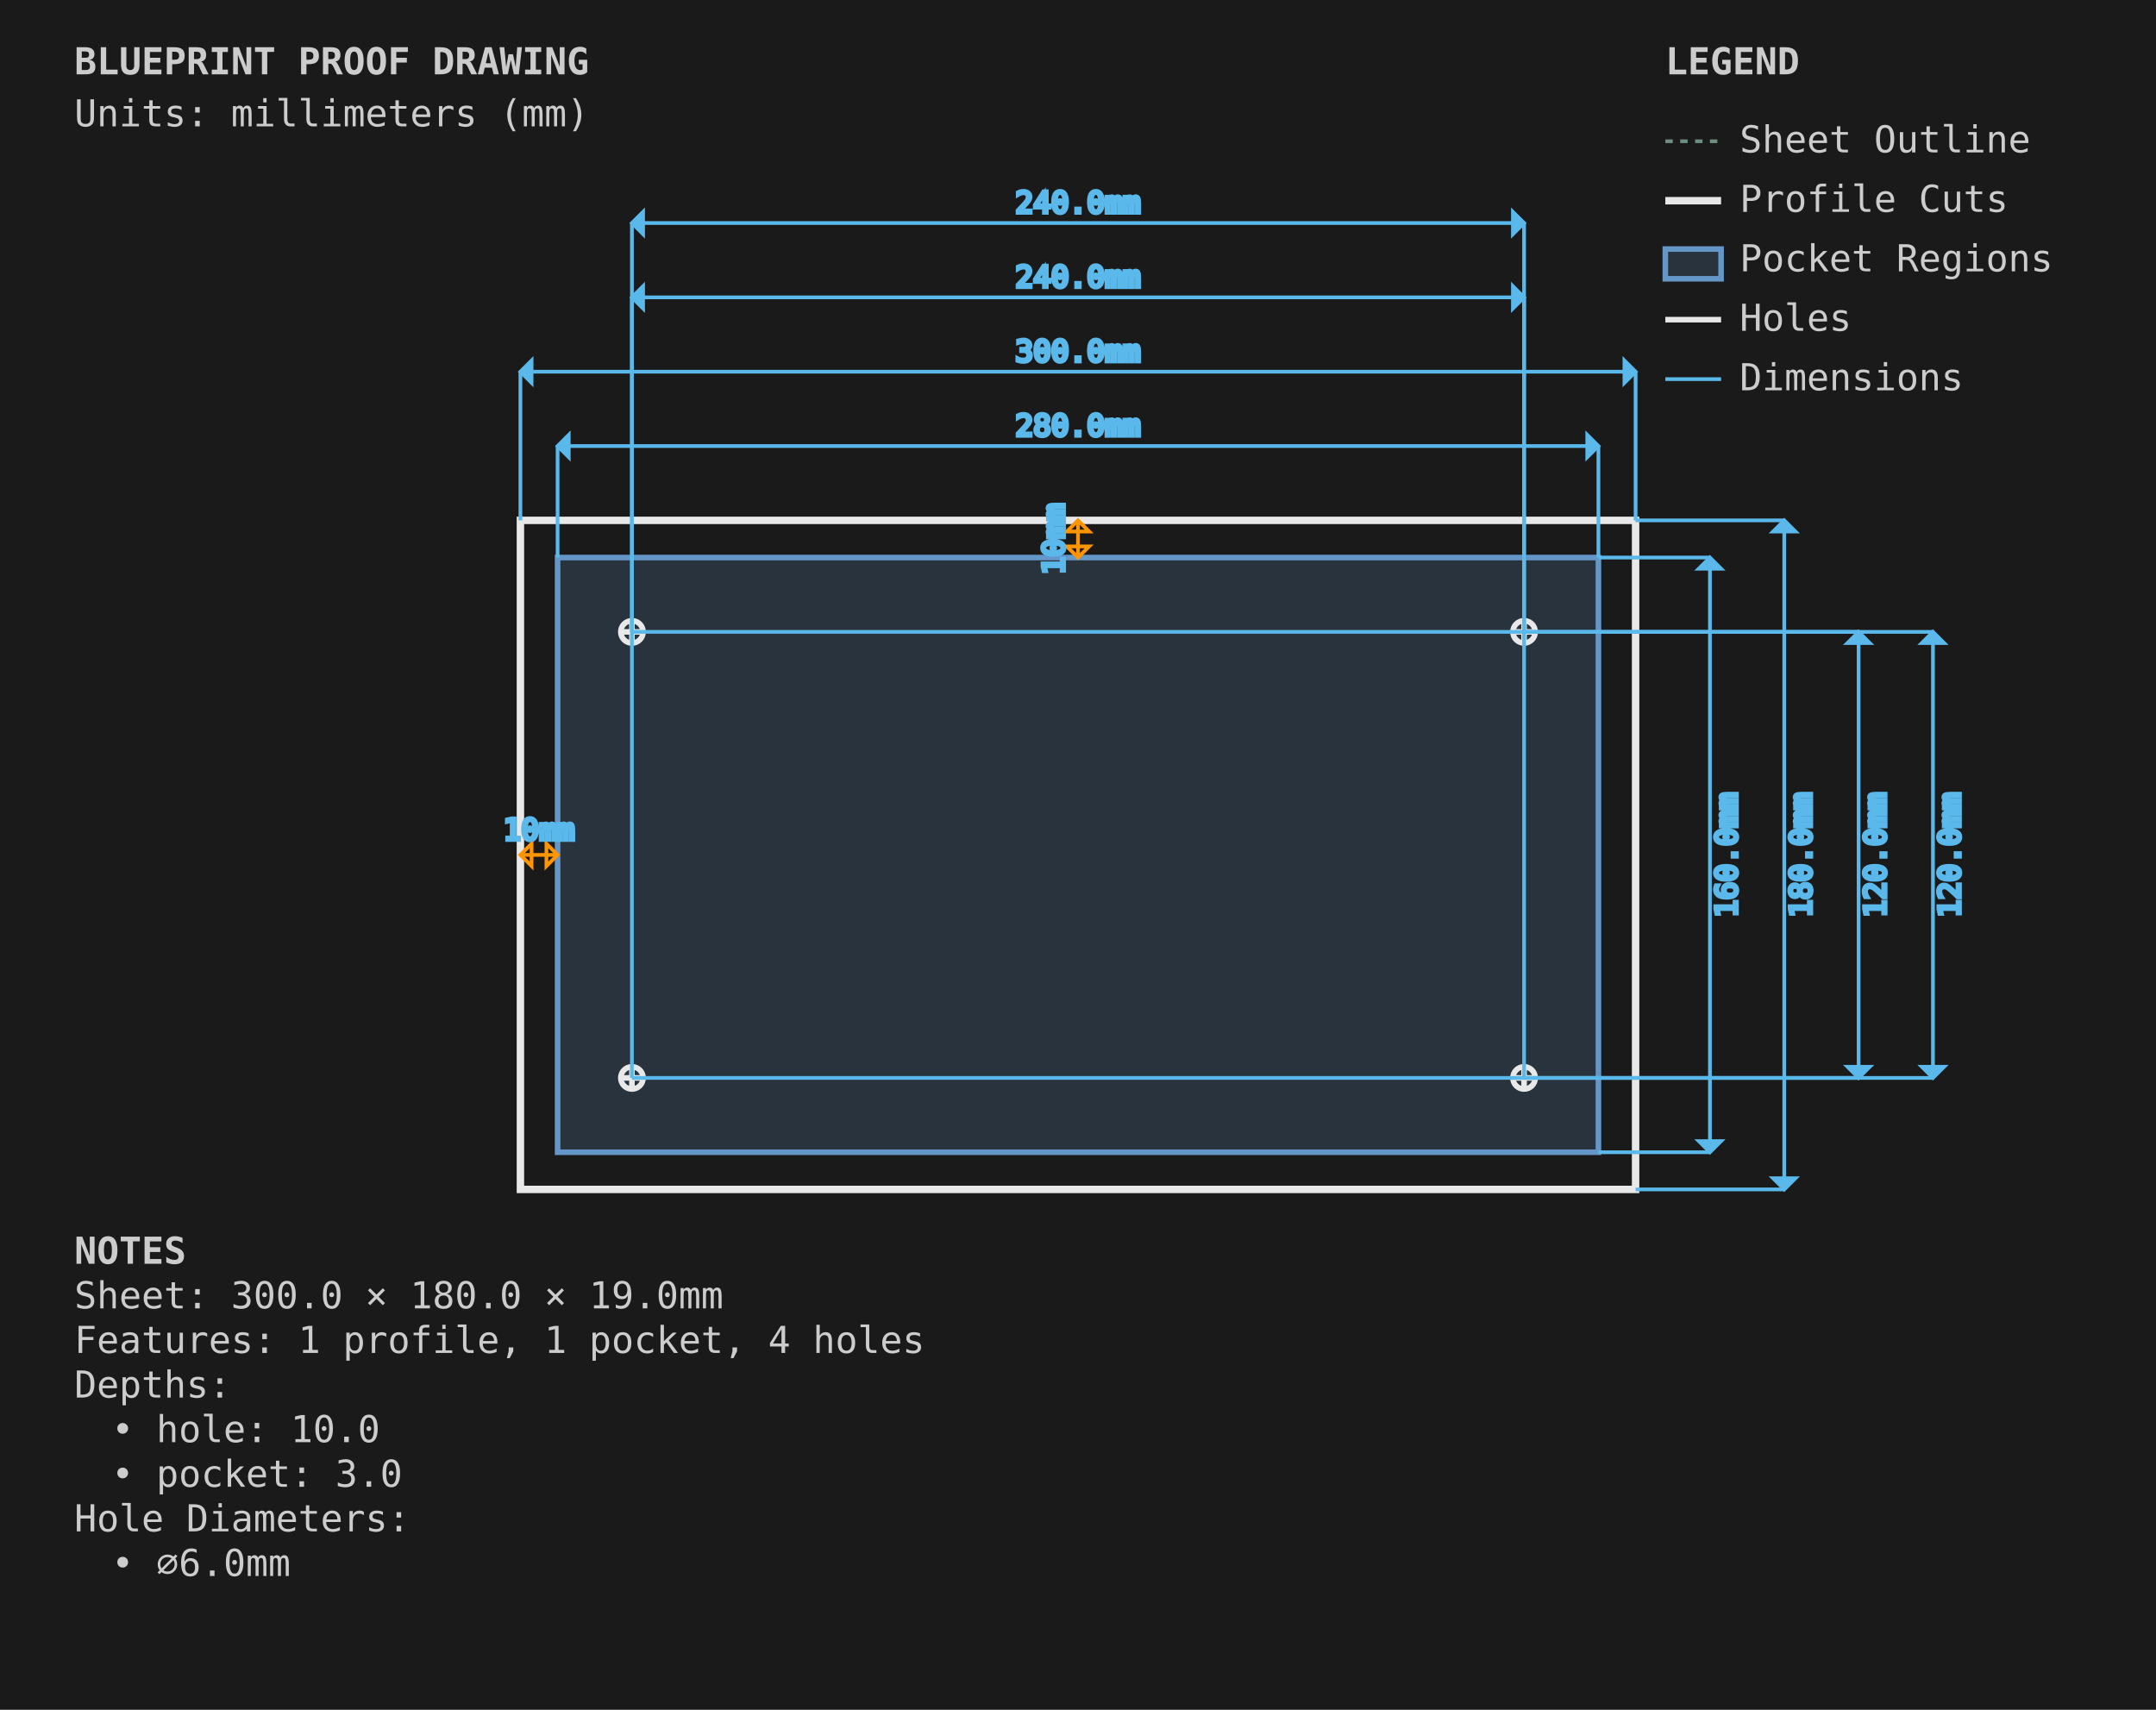
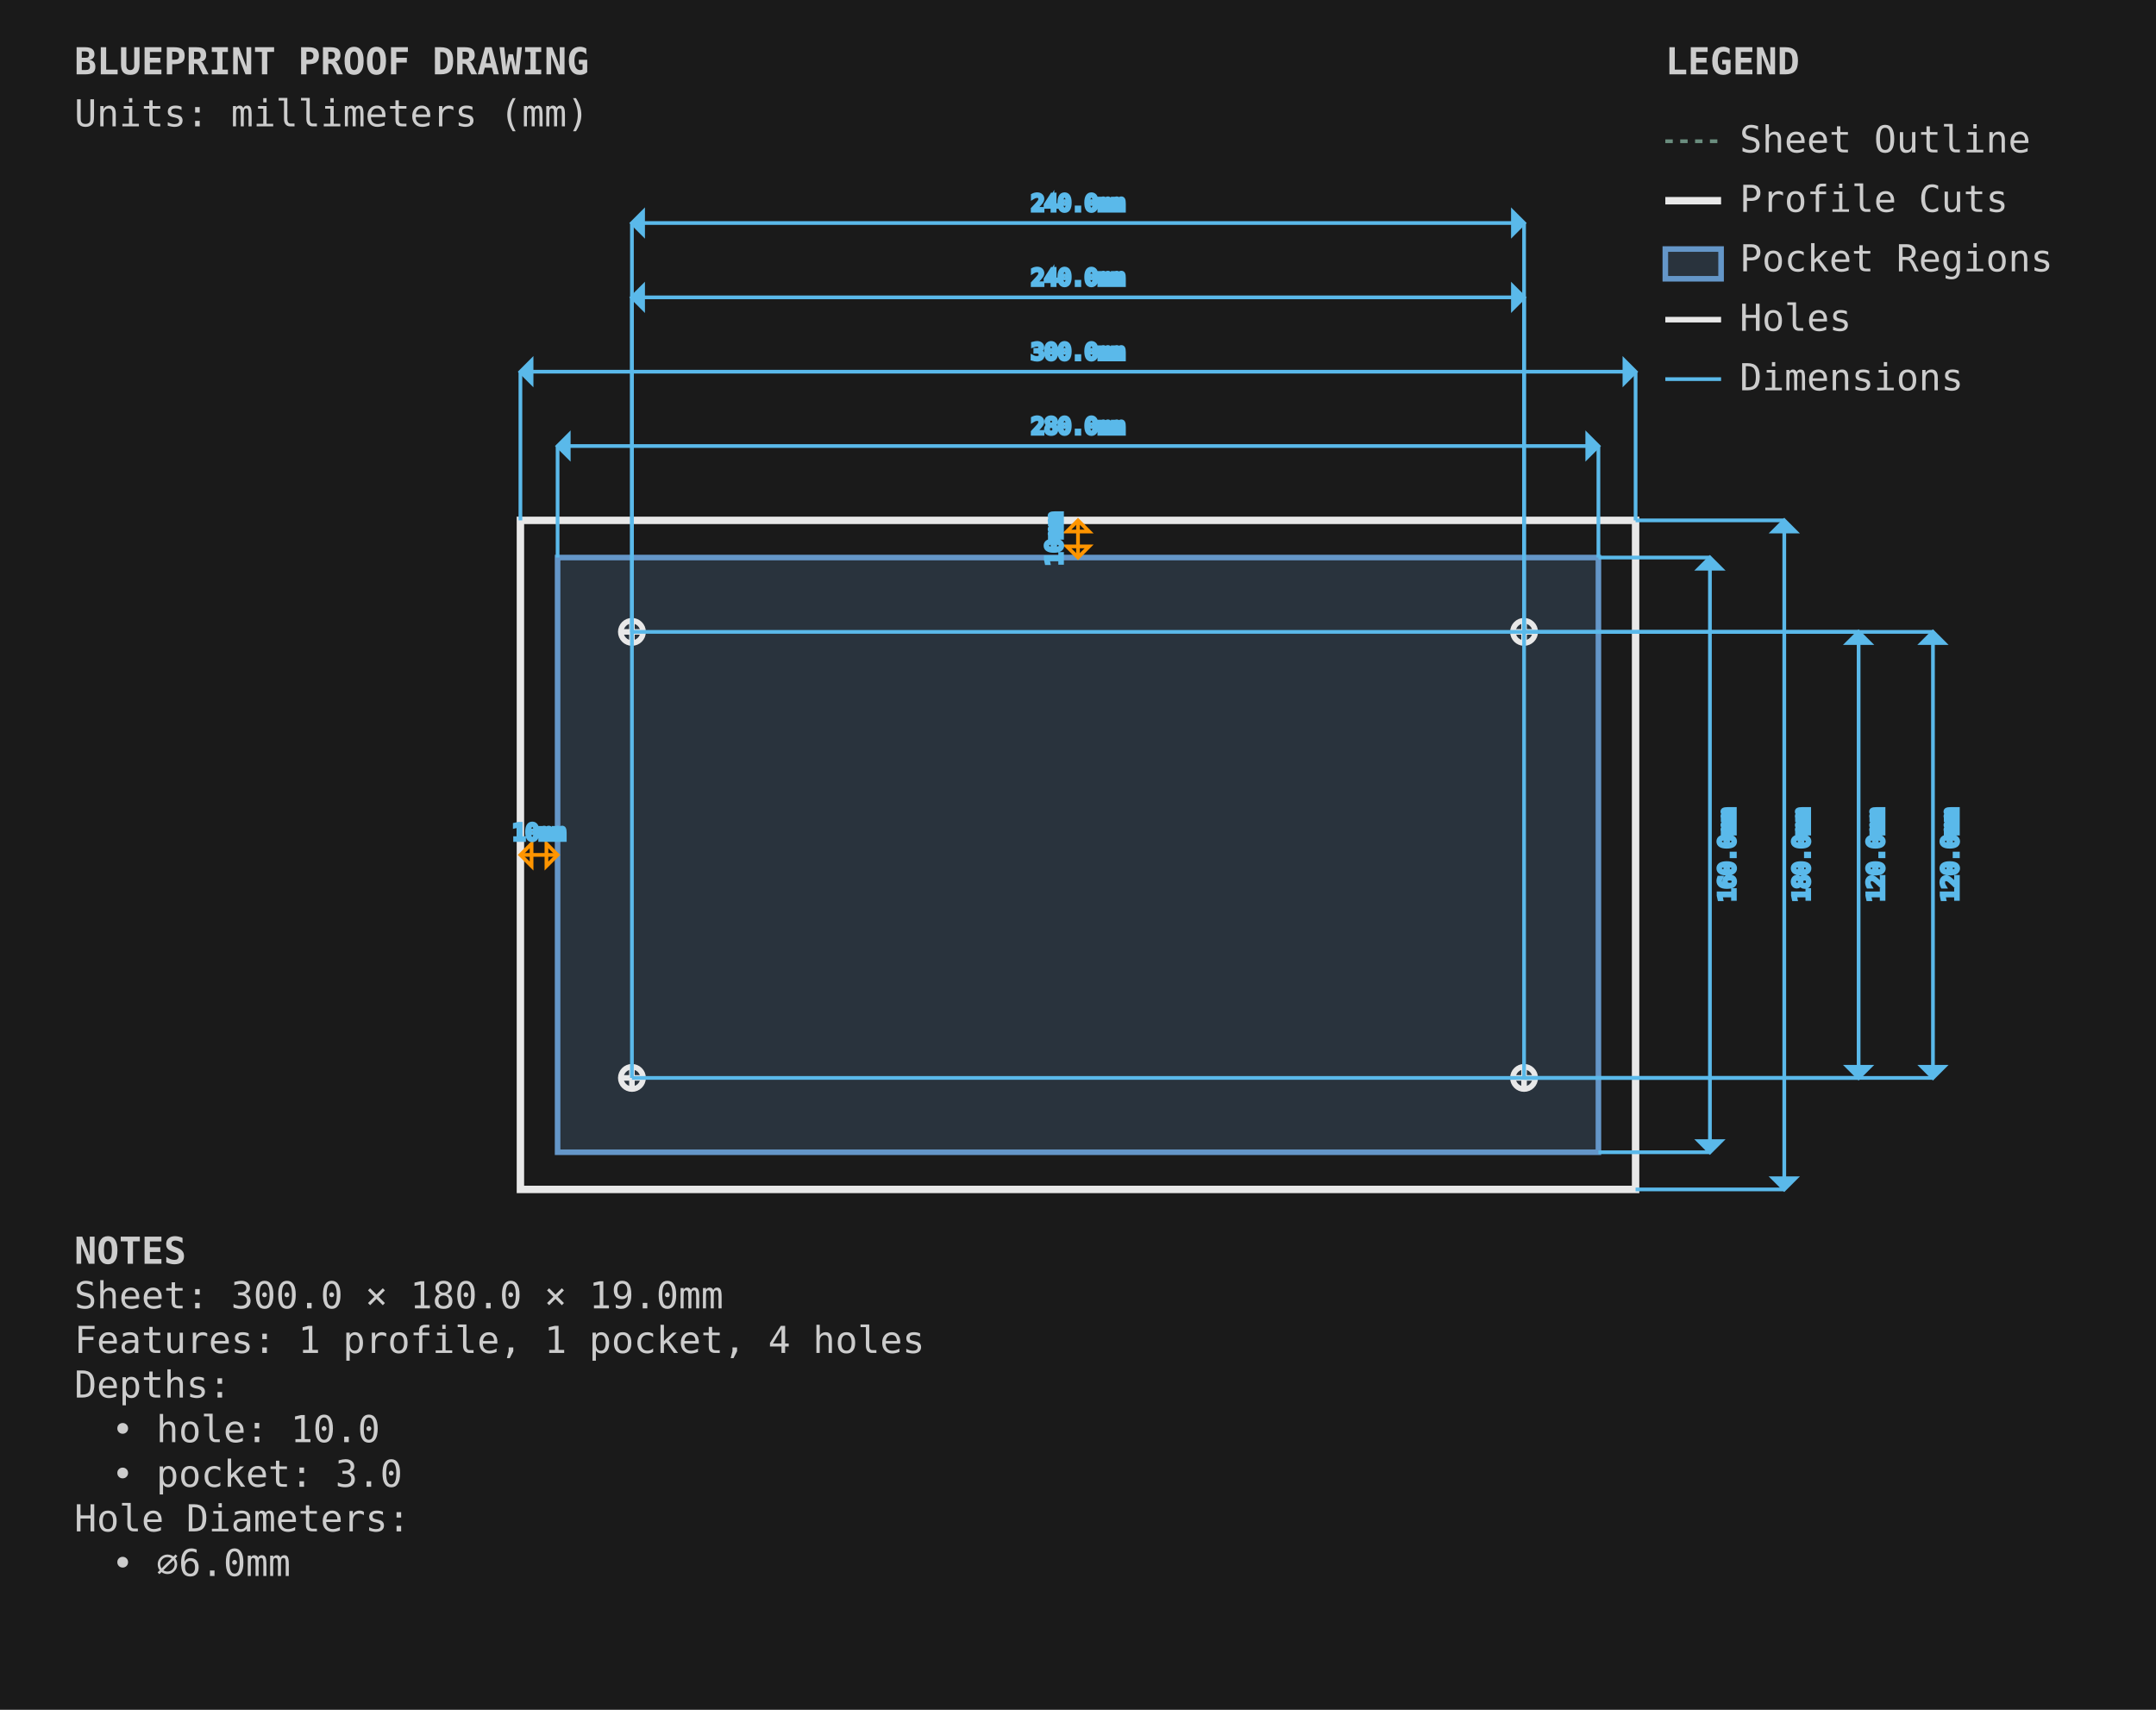
<svg xmlns="http://www.w3.org/2000/svg" viewBox="0 0 580.0 460.0" width="580.0mm" height="460.0mm">
  <style>
        .sheet-outline { stroke: #6b8e7f; stroke-width: 1; fill: none; stroke-dasharray: 2,2; }
        .profile-cuts { stroke: #e8e8e8; stroke-width: 2; fill: none; }
        .pocket-regions { stroke: #6496c8; stroke-width: 1.5; fill: #6496c8; fill-opacity: 0.2; }
        .holes { stroke: #e8e8e8; stroke-width: 1.5; fill: none; }
        .engrave-paths { stroke: #888888; stroke-width: 1; fill: none; stroke-dasharray: 4,4; }
        .construction { stroke: #6b8e7f; stroke-width: 0.5; fill: none; stroke-dasharray: 2,2; }
        .dimensions { stroke: #5ab9ea; stroke-width: 1; fill: none; }
-         .dimension-text { fill: #5ab9ea; font-family: monospace; font-size: 8px; }
+         .dimension-text { fill: #888888; font-family: monospace; font-size: 6px; }
        .gap-dimensions { stroke: #ff9500; stroke-width: 1; fill: none; }
-         .gap-text { fill: #ff9500; font-family: monospace; font-size: 8px; }
+         .gap-text { fill: #888888; font-family: monospace; font-size: 6px; }
        .notes { fill: #cccccc; font-family: monospace; font-size: 10px; }
        .legend { fill: #cccccc; font-family: monospace; font-size: 10px; }
    </style>
  <rect x="0" y="0" width="580.0" height="460.0" fill="#1a1a1a" />
  <g id="SHEET_OUTLINE" class="sheet-outline">
    <rect x="140" y="140" width="300.0" height="180.0" />
  </g>
  <g id="PROFILE_CUTS" class="profile-cuts">
    <rect x="140.0" y="140.0" width="300.0" height="180.0" />
  </g>
  <g id="POCKET_REGIONS" class="pocket-regions">
    <rect x="150.0" y="150.0" width="280.0" height="160.0" />
  </g>
  <g id="ENGRAVE_PATHS" class="engrave-paths" />
  <g id="HOLES" class="holes">
    <circle cx="170.0" cy="170.0" r="3.0" />
    <line x1="167.0" y1="170.0" x2="173.0" y2="170.0" />
    <line x1="170.0" y1="167.0" x2="170.0" y2="173.0" />
    <circle cx="410.0" cy="170.0" r="3.0" />
    <line x1="407.0" y1="170.0" x2="413.0" y2="170.0" />
    <line x1="410.0" y1="167.0" x2="410.0" y2="173.0" />
    <circle cx="170.0" cy="290.0" r="3.0" />
    <line x1="167.0" y1="290.0" x2="173.0" y2="290.0" />
    <line x1="170.0" y1="287.0" x2="170.0" y2="293.0" />
    <circle cx="410.0" cy="290.0" r="3.0" />
    <line x1="407.0" y1="290.0" x2="413.0" y2="290.0" />
    <line x1="410.0" y1="287.0" x2="410.0" y2="293.0" />
  </g>
  <g id="CONSTRUCTION" class="construction" />
  <g id="DIMENSIONS" class="dimensions">
    <line x1="150.0" y1="150.0" x2="150.0" y2="120.0" stroke="#5ab9ea" stroke-width="1" />
    <line x1="430.0" y1="150.0" x2="430.0" y2="120.0" stroke="#5ab9ea" stroke-width="1" />
    <line x1="150.0" y1="120.0" x2="430.0" y2="120.0" stroke="#5ab9ea" stroke-width="1" />
    <polygon points="150.0,120.0 153.0,117.0 153.0,123.0" fill="#5ab9ea" />
    <polygon points="430.0,120.0 427.0,117.0 427.0,123.0" fill="#5ab9ea" />
    <text x="290.0" y="115.0" class="dimension-text" text-anchor="middle" dominant-baseline="middle">280.0mm</text>
    <line x1="430.0" y1="150.0" x2="460.0" y2="150.0" stroke="#5ab9ea" stroke-width="1" />
    <line x1="430.0" y1="310.0" x2="460.0" y2="310.0" stroke="#5ab9ea" stroke-width="1" />
    <line x1="460.0" y1="150.0" x2="460.0" y2="310.0" stroke="#5ab9ea" stroke-width="1" />
    <polygon points="460.0,150.0 457.0,153.0 463.0,153.0" fill="#5ab9ea" />
    <polygon points="460.0,310.0 457.0,307.0 463.0,307.0" fill="#5ab9ea" />
    <text x="465.0" y="230.0" class="dimension-text" text-anchor="middle" dominant-baseline="middle" transform="rotate(-90 465.0 230.0)">160.0mm</text>
    <line x1="140.0" y1="140.0" x2="140.0" y2="100.0" stroke="#5ab9ea" stroke-width="1" />
    <line x1="440.0" y1="140.0" x2="440.0" y2="100.0" stroke="#5ab9ea" stroke-width="1" />
    <line x1="140.0" y1="100.0" x2="440.0" y2="100.0" stroke="#5ab9ea" stroke-width="1" />
    <polygon points="140.0,100.0 143.0,97.0 143.0,103.0" fill="#5ab9ea" />
    <polygon points="440.0,100.0 437.0,97.0 437.0,103.0" fill="#5ab9ea" />
    <text x="290.0" y="95.0" class="dimension-text" text-anchor="middle" dominant-baseline="middle">300.0mm</text>
    <line x1="440.0" y1="140.0" x2="480.0" y2="140.0" stroke="#5ab9ea" stroke-width="1" />
    <line x1="440.0" y1="320.0" x2="480.0" y2="320.0" stroke="#5ab9ea" stroke-width="1" />
    <line x1="480.0" y1="140.0" x2="480.0" y2="320.0" stroke="#5ab9ea" stroke-width="1" />
    <polygon points="480.0,140.0 477.0,143.0 483.0,143.0" fill="#5ab9ea" />
    <polygon points="480.0,320.0 477.0,317.0 483.0,317.0" fill="#5ab9ea" />
    <text x="485.0" y="230.0" class="dimension-text" text-anchor="middle" dominant-baseline="middle" transform="rotate(-90 485.0 230.0)">180.0mm</text>
    <line x1="170.0" y1="170.0" x2="170.0" y2="80.0" stroke="#5ab9ea" stroke-width="1" />
    <line x1="410.0" y1="170.0" x2="410.0" y2="80.0" stroke="#5ab9ea" stroke-width="1" />
    <line x1="170.0" y1="80.0" x2="410.0" y2="80.0" stroke="#5ab9ea" stroke-width="1" />
    <polygon points="170.0,80.0 173.0,77.0 173.0,83.0" fill="#5ab9ea" />
    <polygon points="410.0,80.0 407.0,77.0 407.0,83.0" fill="#5ab9ea" />
    <text x="290.0" y="75.0" class="dimension-text" text-anchor="middle" dominant-baseline="middle">240.0mm</text>
    <line x1="170.0" y1="290.0" x2="170.0" y2="60.0" stroke="#5ab9ea" stroke-width="1" />
    <line x1="410.0" y1="290.0" x2="410.0" y2="60.0" stroke="#5ab9ea" stroke-width="1" />
    <line x1="170.0" y1="60.0" x2="410.0" y2="60.0" stroke="#5ab9ea" stroke-width="1" />
    <polygon points="170.0,60.0 173.0,57.0 173.0,63.0" fill="#5ab9ea" />
    <polygon points="410.0,60.0 407.0,57.0 407.0,63.0" fill="#5ab9ea" />
    <text x="290.0" y="55.0" class="dimension-text" text-anchor="middle" dominant-baseline="middle">240.0mm</text>
    <line x1="170.0" y1="170.0" x2="500.0" y2="170.0" stroke="#5ab9ea" stroke-width="1" />
    <line x1="170.0" y1="290.0" x2="500.0" y2="290.0" stroke="#5ab9ea" stroke-width="1" />
    <line x1="500.0" y1="170.0" x2="500.0" y2="290.0" stroke="#5ab9ea" stroke-width="1" />
    <polygon points="500.0,170.0 497.0,173.0 503.0,173.0" fill="#5ab9ea" />
    <polygon points="500.0,290.0 497.0,287.0 503.0,287.0" fill="#5ab9ea" />
    <text x="505.0" y="230.0" class="dimension-text" text-anchor="middle" dominant-baseline="middle" transform="rotate(-90 505.0 230.0)">120.0mm</text>
    <line x1="410.0" y1="170.0" x2="520.0" y2="170.0" stroke="#5ab9ea" stroke-width="1" />
    <line x1="410.0" y1="290.0" x2="520.0" y2="290.0" stroke="#5ab9ea" stroke-width="1" />
    <line x1="520.0" y1="170.0" x2="520.0" y2="290.0" stroke="#5ab9ea" stroke-width="1" />
    <polygon points="520.0,170.0 517.0,173.0 523.0,173.0" fill="#5ab9ea" />
    <polygon points="520.0,290.0 517.0,287.0 523.0,287.0" fill="#5ab9ea" />
    <text x="525.0" y="230.0" class="dimension-text" text-anchor="middle" dominant-baseline="middle" transform="rotate(-90 525.0 230.0)">120.0mm</text>
    <line x1="140.0" y1="230.0" x2="150.0" y2="230.0" stroke="#ff9500" stroke-width="1" />
    <path d="M 140.0,230.0 L 143.0,227.0 L 143.0,233.0 Z" class="gap-dimensions" stroke="none" fill="#ff9500" />
    <path d="M 150.0,230.0 L 147.0,227.0 L 147.0,233.0 Z" class="gap-dimensions" stroke="none" fill="#ff9500" />
-     <text x="145.0" y="226.0" class="gap-text" text-anchor="middle" fill="#ff9500">10mm</text>
+     <text x="145.0" y="226.0" class="gap-text" text-anchor="middle">10mm</text>
    <line x1="290.0" y1="140.0" x2="290.0" y2="150.0" stroke="#ff9500" stroke-width="1" />
    <path d="M 290.0,140.0 L 287.0,143.0 L 293.0,143.0 Z" class="gap-dimensions" stroke="none" fill="#ff9500" />
    <path d="M 290.0,150.0 L 287.0,147.0 L 293.0,147.0 Z" class="gap-dimensions" stroke="none" fill="#ff9500" />
-     <text x="284.0" y="145.0" class="gap-text" text-anchor="middle" dominant-baseline="middle" transform="rotate(-90 284.0 145.0)" fill="#ff9500">10mm</text>
+     <text x="284.0" y="145.0" class="gap-text" text-anchor="middle" dominant-baseline="middle" transform="rotate(-90 284.0 145.0)">10mm</text>
  </g>
  <g id="NOTES" class="notes">
    <text x="20" y="340.0" class="notes" font-weight="bold">NOTES</text>
    <text x="20" y="352.0" class="notes">Sheet: 300.0 × 180.0 × 19.0mm</text>
    <text x="20" y="364.0" class="notes">Features: 1 profile, 1 pocket, 4 holes</text>
    <text x="20" y="376.0" class="notes">Depths:</text>
    <text x="30" y="388.0" class="notes">• hole: 10.0</text>
    <text x="30" y="400.0" class="notes">• pocket: 3.0</text>
    <text x="20" y="412.0" class="notes">Hole Diameters:</text>
    <text x="30" y="424.0" class="notes">• ⌀6.0mm</text>
  </g>
  <g id="TITLE_BLOCK" class="title-block">
    <text x="20" y="20" class="notes" font-weight="bold" font-size="14px">BLUEPRINT PROOF DRAWING</text>
    <text x="20" y="34" class="notes" font-size="9px">Units: millimeters (mm)</text>
  </g>
  <g id="LEGEND" class="legend">
    <text x="448.0" y="20" class="legend" font-weight="bold">LEGEND</text>
    <line x1="448.0" y1="38" x2="463.0" y2="38" stroke="#6b8e7f" stroke-width="1" stroke-dasharray="2,2" />
    <text x="468.0" y="41" class="legend">Sheet Outline</text>
    <line x1="448.0" y1="54" x2="463.0" y2="54" stroke="#e8e8e8" stroke-width="2" />
    <text x="468.0" y="57" class="legend">Profile Cuts</text>
    <rect x="448.0" y="67" width="15.0" height="8" stroke="#6496c8" stroke-width="1.5" fill="#6496c8" fill-opacity="0.2" />
    <text x="468.0" y="73" class="legend">Pocket Regions</text>
    <line x1="448.0" y1="86" x2="463.0" y2="86" stroke="#e8e8e8" stroke-width="1.5" />
    <text x="468.0" y="89" class="legend">Holes</text>
    <line x1="448.0" y1="102" x2="463.0" y2="102" stroke="#5ab9ea" stroke-width="1" />
    <text x="468.0" y="105" class="legend">Dimensions</text>
  </g>
</svg>
